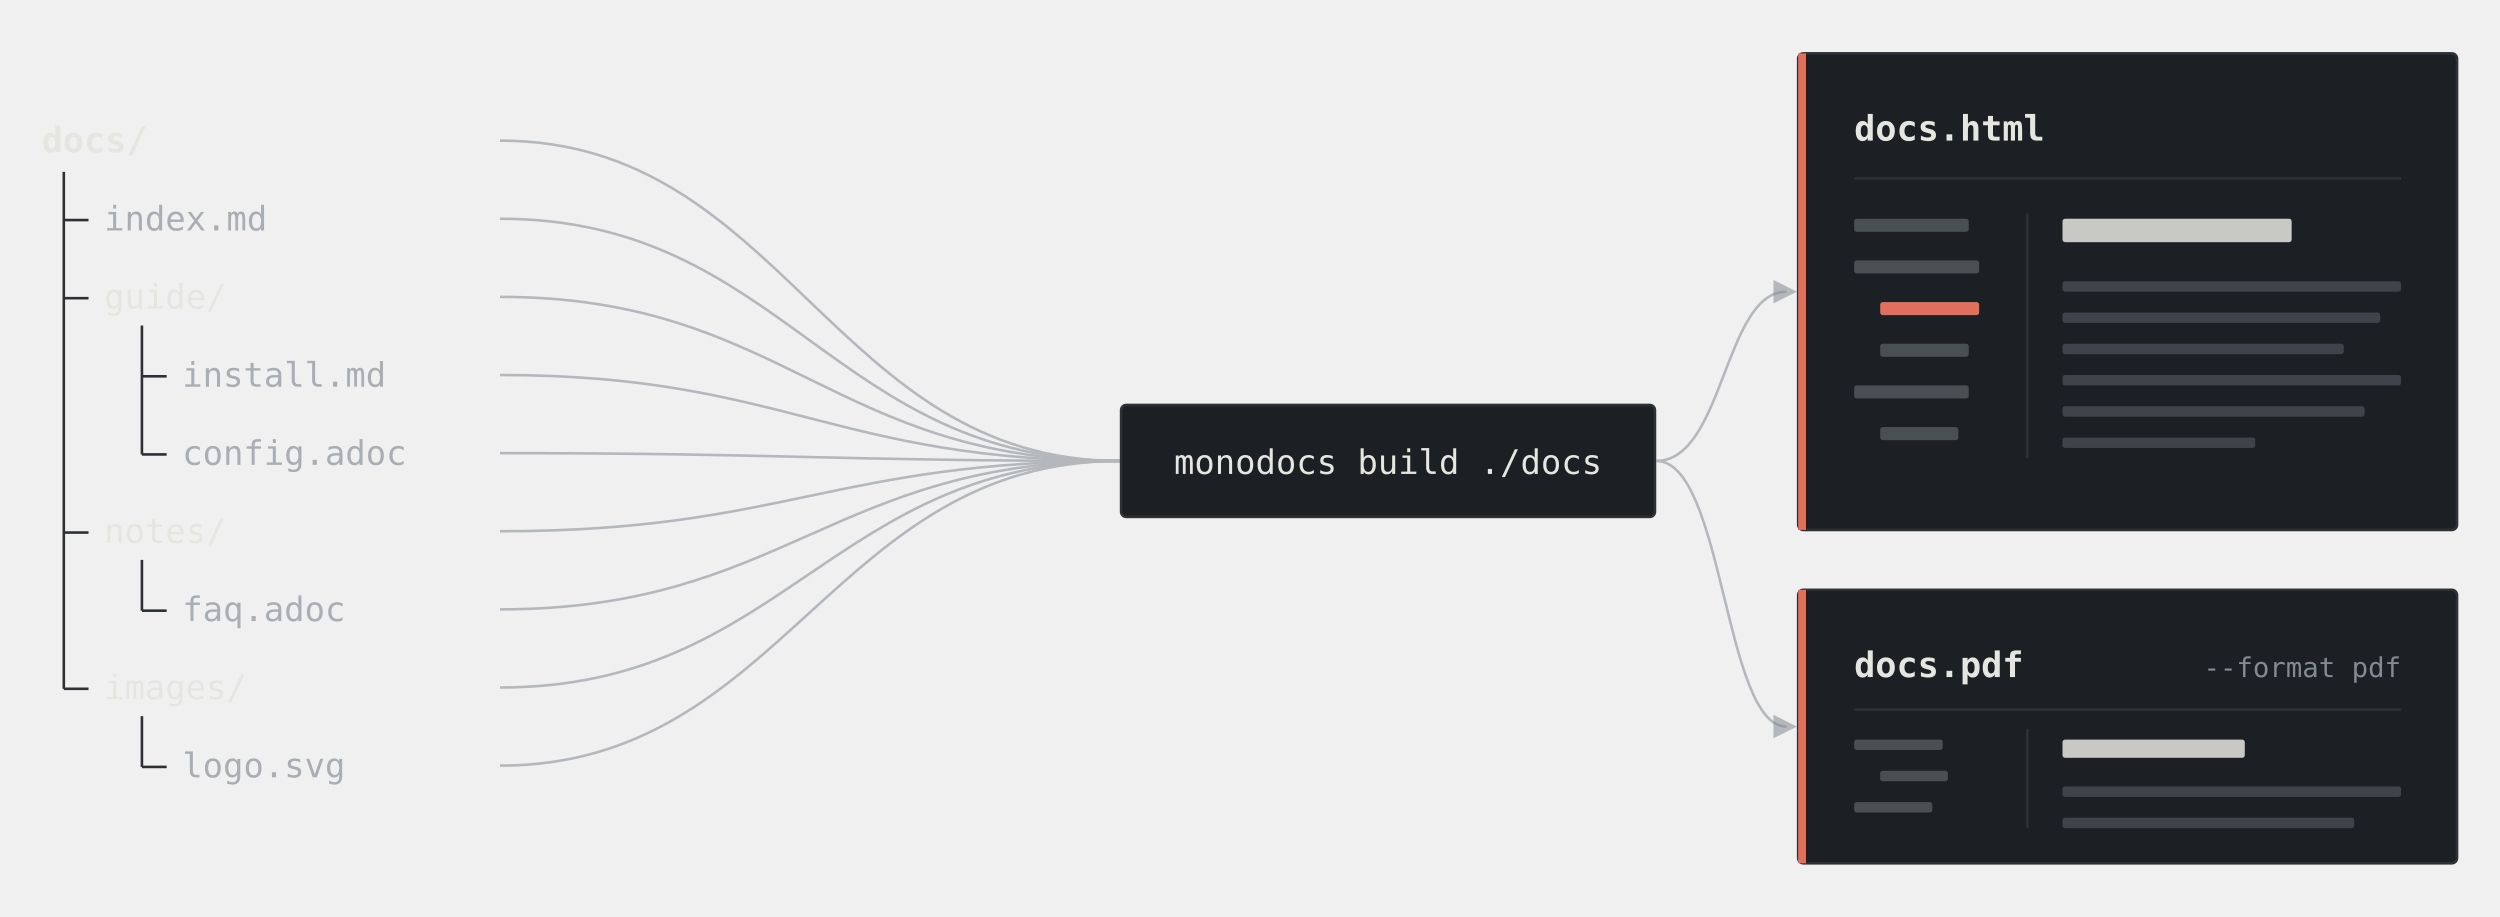
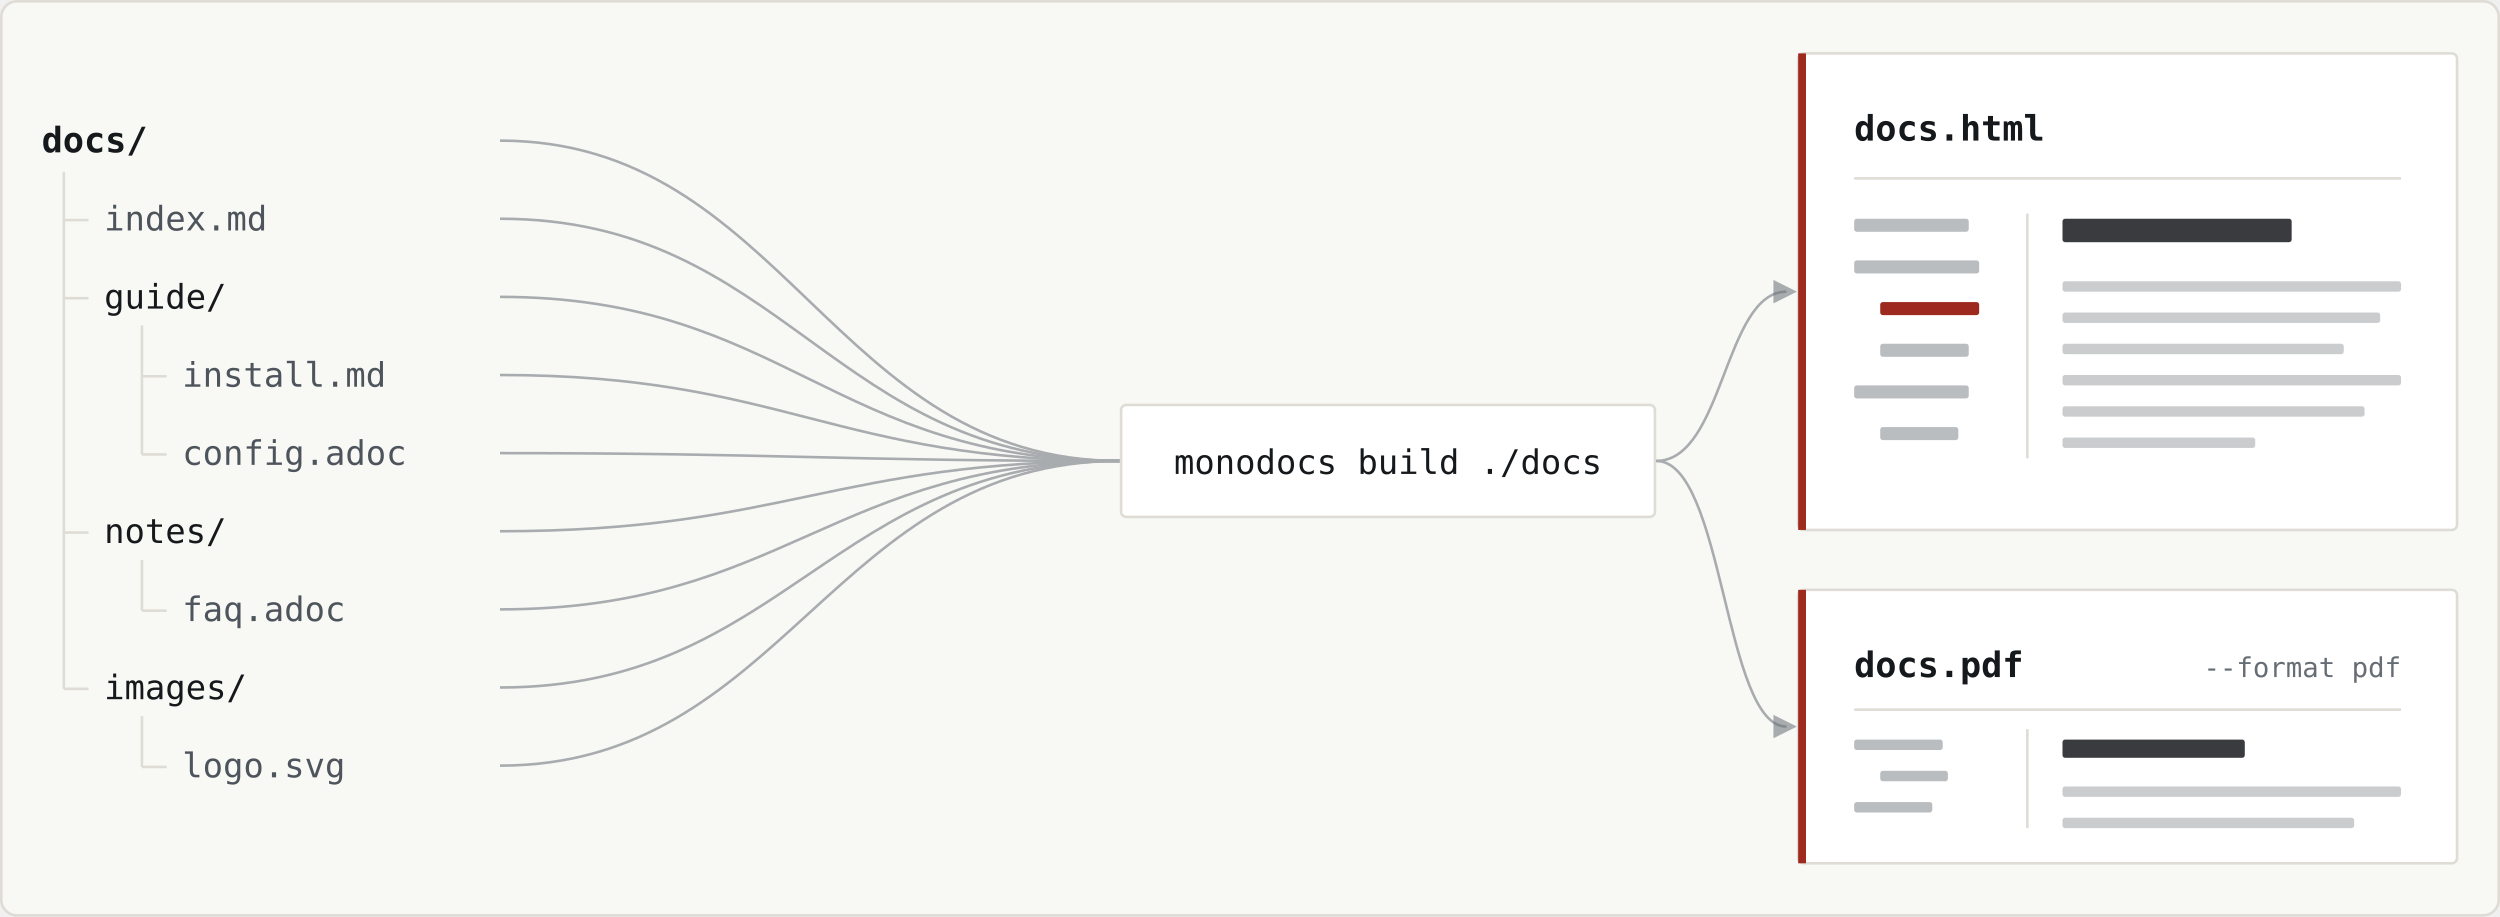
<svg xmlns="http://www.w3.org/2000/svg" viewBox="0 34 960 352" width="960" height="352" role="img" aria-labelledby="bundle-title bundle-desc">
-   <g stroke="#2d3135" stroke-width="1" fill="none">
+   <rect x="0.5" y="34.5" width="959" height="351" rx="6" fill="#f8f8f5" stroke="#dedcd4" />
+   <g stroke="#dedcd4" stroke-width="1" fill="none">
    <path d="M24.5 100V298.5" />
    <path d="M24.5 118.5H34" />
    <path d="M24.5 148.5H34" />
    <path d="M24.5 238.5H34" />
    <path d="M24.5 298.5H34" />
    <path d="M54.5 159V208.5" />
    <path d="M54.5 178.5H64" />
    <path d="M54.5 208.5H64" />
    <path d="M54.5 249V268.5" />
    <path d="M54.5 268.5H64" />
    <path d="M54.5 309V328.5" />
    <path d="M54.5 328.5H64" />
  </g>
-   <g font-family="ui-monospace, SFMono-Regular, Menlo, Consolas, 'DejaVu Sans Mono', monospace" font-size="13" fill="#a8aeb4">
-     <text x="16" y="92.5" font-size="13.5" font-weight="600" fill="#e6e6e0">docs/</text>
+   <g font-family="ui-monospace, SFMono-Regular, Menlo, Consolas, 'DejaVu Sans Mono', monospace" font-size="13" fill="#4d545b">
+     <text x="16" y="92.5" font-size="13.5" font-weight="600" fill="#16191c">docs/</text>
    <text x="40" y="122.5">index.md</text>
-     <text x="40" y="152.5" fill="#e6e6e0">guide/</text>
+     <text x="40" y="152.5" fill="#16191c">guide/</text>
    <text x="70" y="182.5">install.md</text>
    <text x="70" y="212.5">config.adoc</text>
-     <text x="40" y="242.5" fill="#e6e6e0">notes/</text>
+     <text x="40" y="242.5" fill="#16191c">notes/</text>
    <text x="70" y="272.5">faq.adoc</text>
-     <text x="40" y="302.5" fill="#e6e6e0">images/</text>
+     <text x="40" y="302.5" fill="#16191c">images/</text>
    <text x="70" y="332.5">logo.svg</text>
  </g>
-   <g stroke="#838a91" stroke-width="1" fill="none" opacity="0.55">
+   <g stroke="#666d74" stroke-width="1" fill="none" opacity="0.55">
    <path d="M192 88C301 88 320 211 430 211" />
    <path d="M192 118C301 118 320 211 430 211" />
    <path d="M192 148C301 148 320 211 430 211" />
    <path d="M192 178C301 178 320 211 430 211" />
    <path d="M192 208C301 208 320 211 430 211" />
    <path d="M192 238C301 238 320 211 430 211" />
    <path d="M192 268C301 268 320 211 430 211" />
    <path d="M192 298C301 298 320 211 430 211" />
    <path d="M192 328C301 328 320 211 430 211" />
  </g>
  <g>
-     <rect x="430.5" y="189.5" width="205" height="43" rx="2" fill="#1c1f23" stroke="#2d3135" />
-     <text x="533" y="216" text-anchor="middle" font-family="ui-monospace, SFMono-Regular, Menlo, Consolas, 'DejaVu Sans Mono', monospace" font-size="13" fill="#e6e6e0">monodocs build ./docs</text>
+     <rect x="430.5" y="189.5" width="205" height="43" rx="2" fill="#ffffff" stroke="#dedcd4" />
+     <text x="533" y="216" text-anchor="middle" font-family="ui-monospace, SFMono-Regular, Menlo, Consolas, 'DejaVu Sans Mono', monospace" font-size="13" fill="#16191c">monodocs build ./docs</text>
  </g>
-   <g stroke="#838a91" stroke-width="1" fill="none" opacity="0.55">
+   <g stroke="#666d74" stroke-width="1" fill="none" opacity="0.55">
    <path d="M636 211C662 211 662 146 686 146" />
    <path d="M636 211C662 211 662 313 686 313" />
  </g>
-   <g fill="#838a91" opacity="0.55">
+   <g fill="#666d74" opacity="0.55">
    <polygon points="690,146 681,141.5 681,150.5" />
    <polygon points="690,313 681,308.5 681,317.5" />
  </g>
  <g>
-     <rect x="690.5" y="54.5" width="253" height="183" rx="2" fill="#1c1f23" stroke="#2d3135" />
-     <rect x="690.5" y="54.5" width="3" height="183" fill="#e0705c" />
-     <text x="712" y="88" font-family="ui-monospace, SFMono-Regular, Menlo, Consolas, 'DejaVu Sans Mono', monospace" font-size="13.5" font-weight="600" fill="#e6e6e0">docs.html</text>
-     <path d="M712 102.5H922" stroke="#2d3135" stroke-width="1" fill="none" />
-     <path d="M778.5 116V210" stroke="#2d3135" stroke-width="1" fill="none" />
-     <g fill="#838a91" opacity="0.45">
+     <rect x="690.5" y="54.5" width="253" height="183" rx="2" fill="#ffffff" stroke="#dedcd4" />
+     <rect x="690.5" y="54.5" width="3" height="183" fill="#9e2a1f" />
+     <text x="712" y="88" font-family="ui-monospace, SFMono-Regular, Menlo, Consolas, 'DejaVu Sans Mono', monospace" font-size="13.5" font-weight="600" fill="#16191c">docs.html</text>
+     <path d="M712 102.5H922" stroke="#dedcd4" stroke-width="1" fill="none" />
+     <path d="M778.5 116V210" stroke="#dedcd4" stroke-width="1" fill="none" />
+     <g fill="#666d74" opacity="0.45">
      <rect x="712" y="118" width="44" height="5" rx="1" />
      <rect x="712" y="134" width="48" height="5" rx="1" />
      <rect x="722" y="166" width="34" height="5" rx="1" />
      <rect x="712" y="182" width="44" height="5" rx="1" />
      <rect x="722" y="198" width="30" height="5" rx="1" />
    </g>
-     <rect x="722" y="150" width="38" height="5" rx="1" fill="#e0705c" />
-     <rect x="792" y="118" width="88" height="9" rx="1" fill="#e6e6e0" opacity="0.85" />
-     <g fill="#838a91" opacity="0.35">
+     <rect x="722" y="150" width="38" height="5" rx="1" fill="#9e2a1f" />
+     <rect x="792" y="118" width="88" height="9" rx="1" fill="#16191c" opacity="0.85" />
+     <g fill="#666d74" opacity="0.35">
      <rect x="792" y="142" width="130" height="4" rx="1" />
      <rect x="792" y="154" width="122" height="4" rx="1" />
      <rect x="792" y="166" width="108" height="4" rx="1" />
      <rect x="792" y="178" width="130" height="4" rx="1" />
      <rect x="792" y="190" width="116" height="4" rx="1" />
      <rect x="792" y="202" width="74" height="4" rx="1" />
    </g>
  </g>
  <g>
-     <rect x="690.5" y="260.5" width="253" height="105" rx="2" fill="#1c1f23" stroke="#2d3135" />
-     <rect x="690.5" y="260.5" width="3" height="105" fill="#e0705c" />
-     <text x="712" y="294" font-family="ui-monospace, SFMono-Regular, Menlo, Consolas, 'DejaVu Sans Mono', monospace" font-size="13.5" font-weight="600" fill="#e6e6e0">docs.pdf</text>
-     <text x="922" y="294" text-anchor="end" font-family="ui-monospace, SFMono-Regular, Menlo, Consolas, 'DejaVu Sans Mono', monospace" font-size="10.5" fill="#838a91">--format pdf</text>
-     <path d="M712 306.5H922" stroke="#2d3135" stroke-width="1" fill="none" />
-     <path d="M778.5 314V352" stroke="#2d3135" stroke-width="1" fill="none" />
-     <g fill="#838a91" opacity="0.45">
+     <rect x="690.5" y="260.5" width="253" height="105" rx="2" fill="#ffffff" stroke="#dedcd4" />
+     <rect x="690.5" y="260.5" width="3" height="105" fill="#9e2a1f" />
+     <text x="712" y="294" font-family="ui-monospace, SFMono-Regular, Menlo, Consolas, 'DejaVu Sans Mono', monospace" font-size="13.5" font-weight="600" fill="#16191c">docs.pdf</text>
+     <text x="922" y="294" text-anchor="end" font-family="ui-monospace, SFMono-Regular, Menlo, Consolas, 'DejaVu Sans Mono', monospace" font-size="10.5" fill="#666d74">--format pdf</text>
+     <path d="M712 306.5H922" stroke="#dedcd4" stroke-width="1" fill="none" />
+     <path d="M778.5 314V352" stroke="#dedcd4" stroke-width="1" fill="none" />
+     <g fill="#666d74" opacity="0.45">
      <rect x="712" y="318" width="34" height="4" rx="1" />
      <rect x="722" y="330" width="26" height="4" rx="1" />
      <rect x="712" y="342" width="30" height="4" rx="1" />
    </g>
-     <rect x="792" y="318" width="70" height="7" rx="1" fill="#e6e6e0" opacity="0.85" />
-     <g fill="#838a91" opacity="0.35">
+     <rect x="792" y="318" width="70" height="7" rx="1" fill="#16191c" opacity="0.85" />
+     <g fill="#666d74" opacity="0.35">
      <rect x="792" y="336" width="130" height="4" rx="1" />
      <rect x="792" y="348" width="112" height="4" rx="1" />
    </g>
  </g>
</svg>
